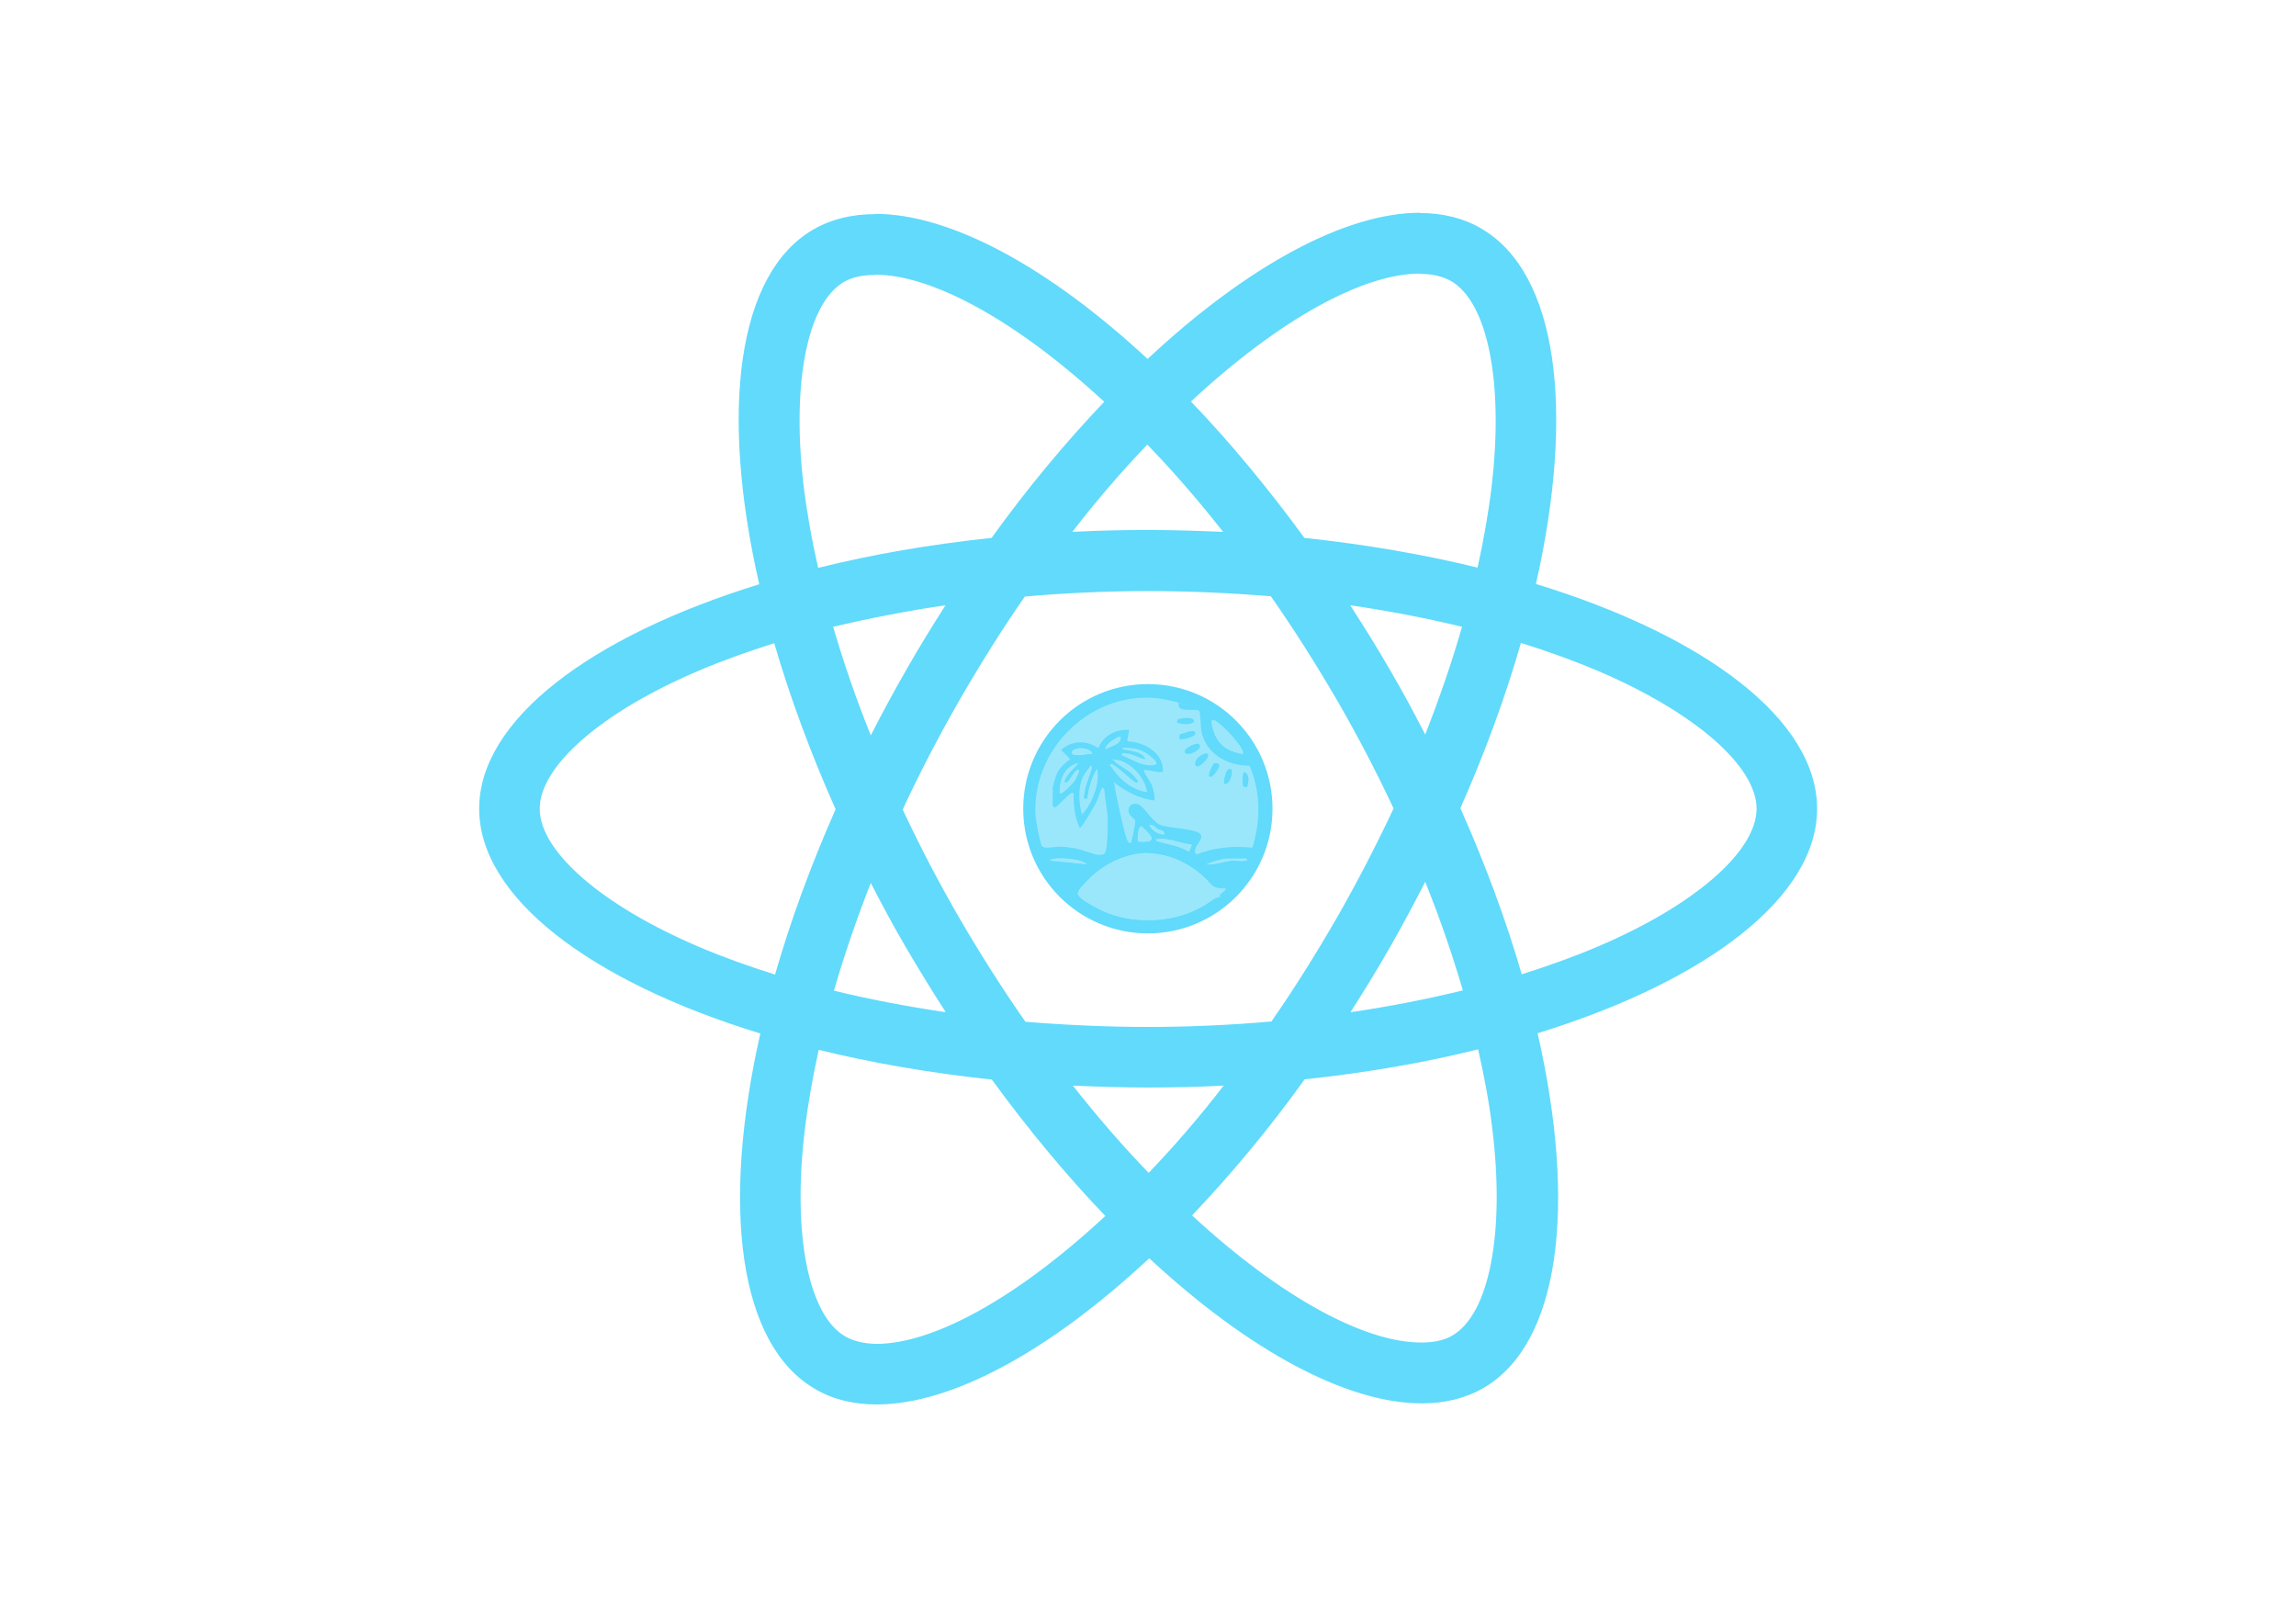
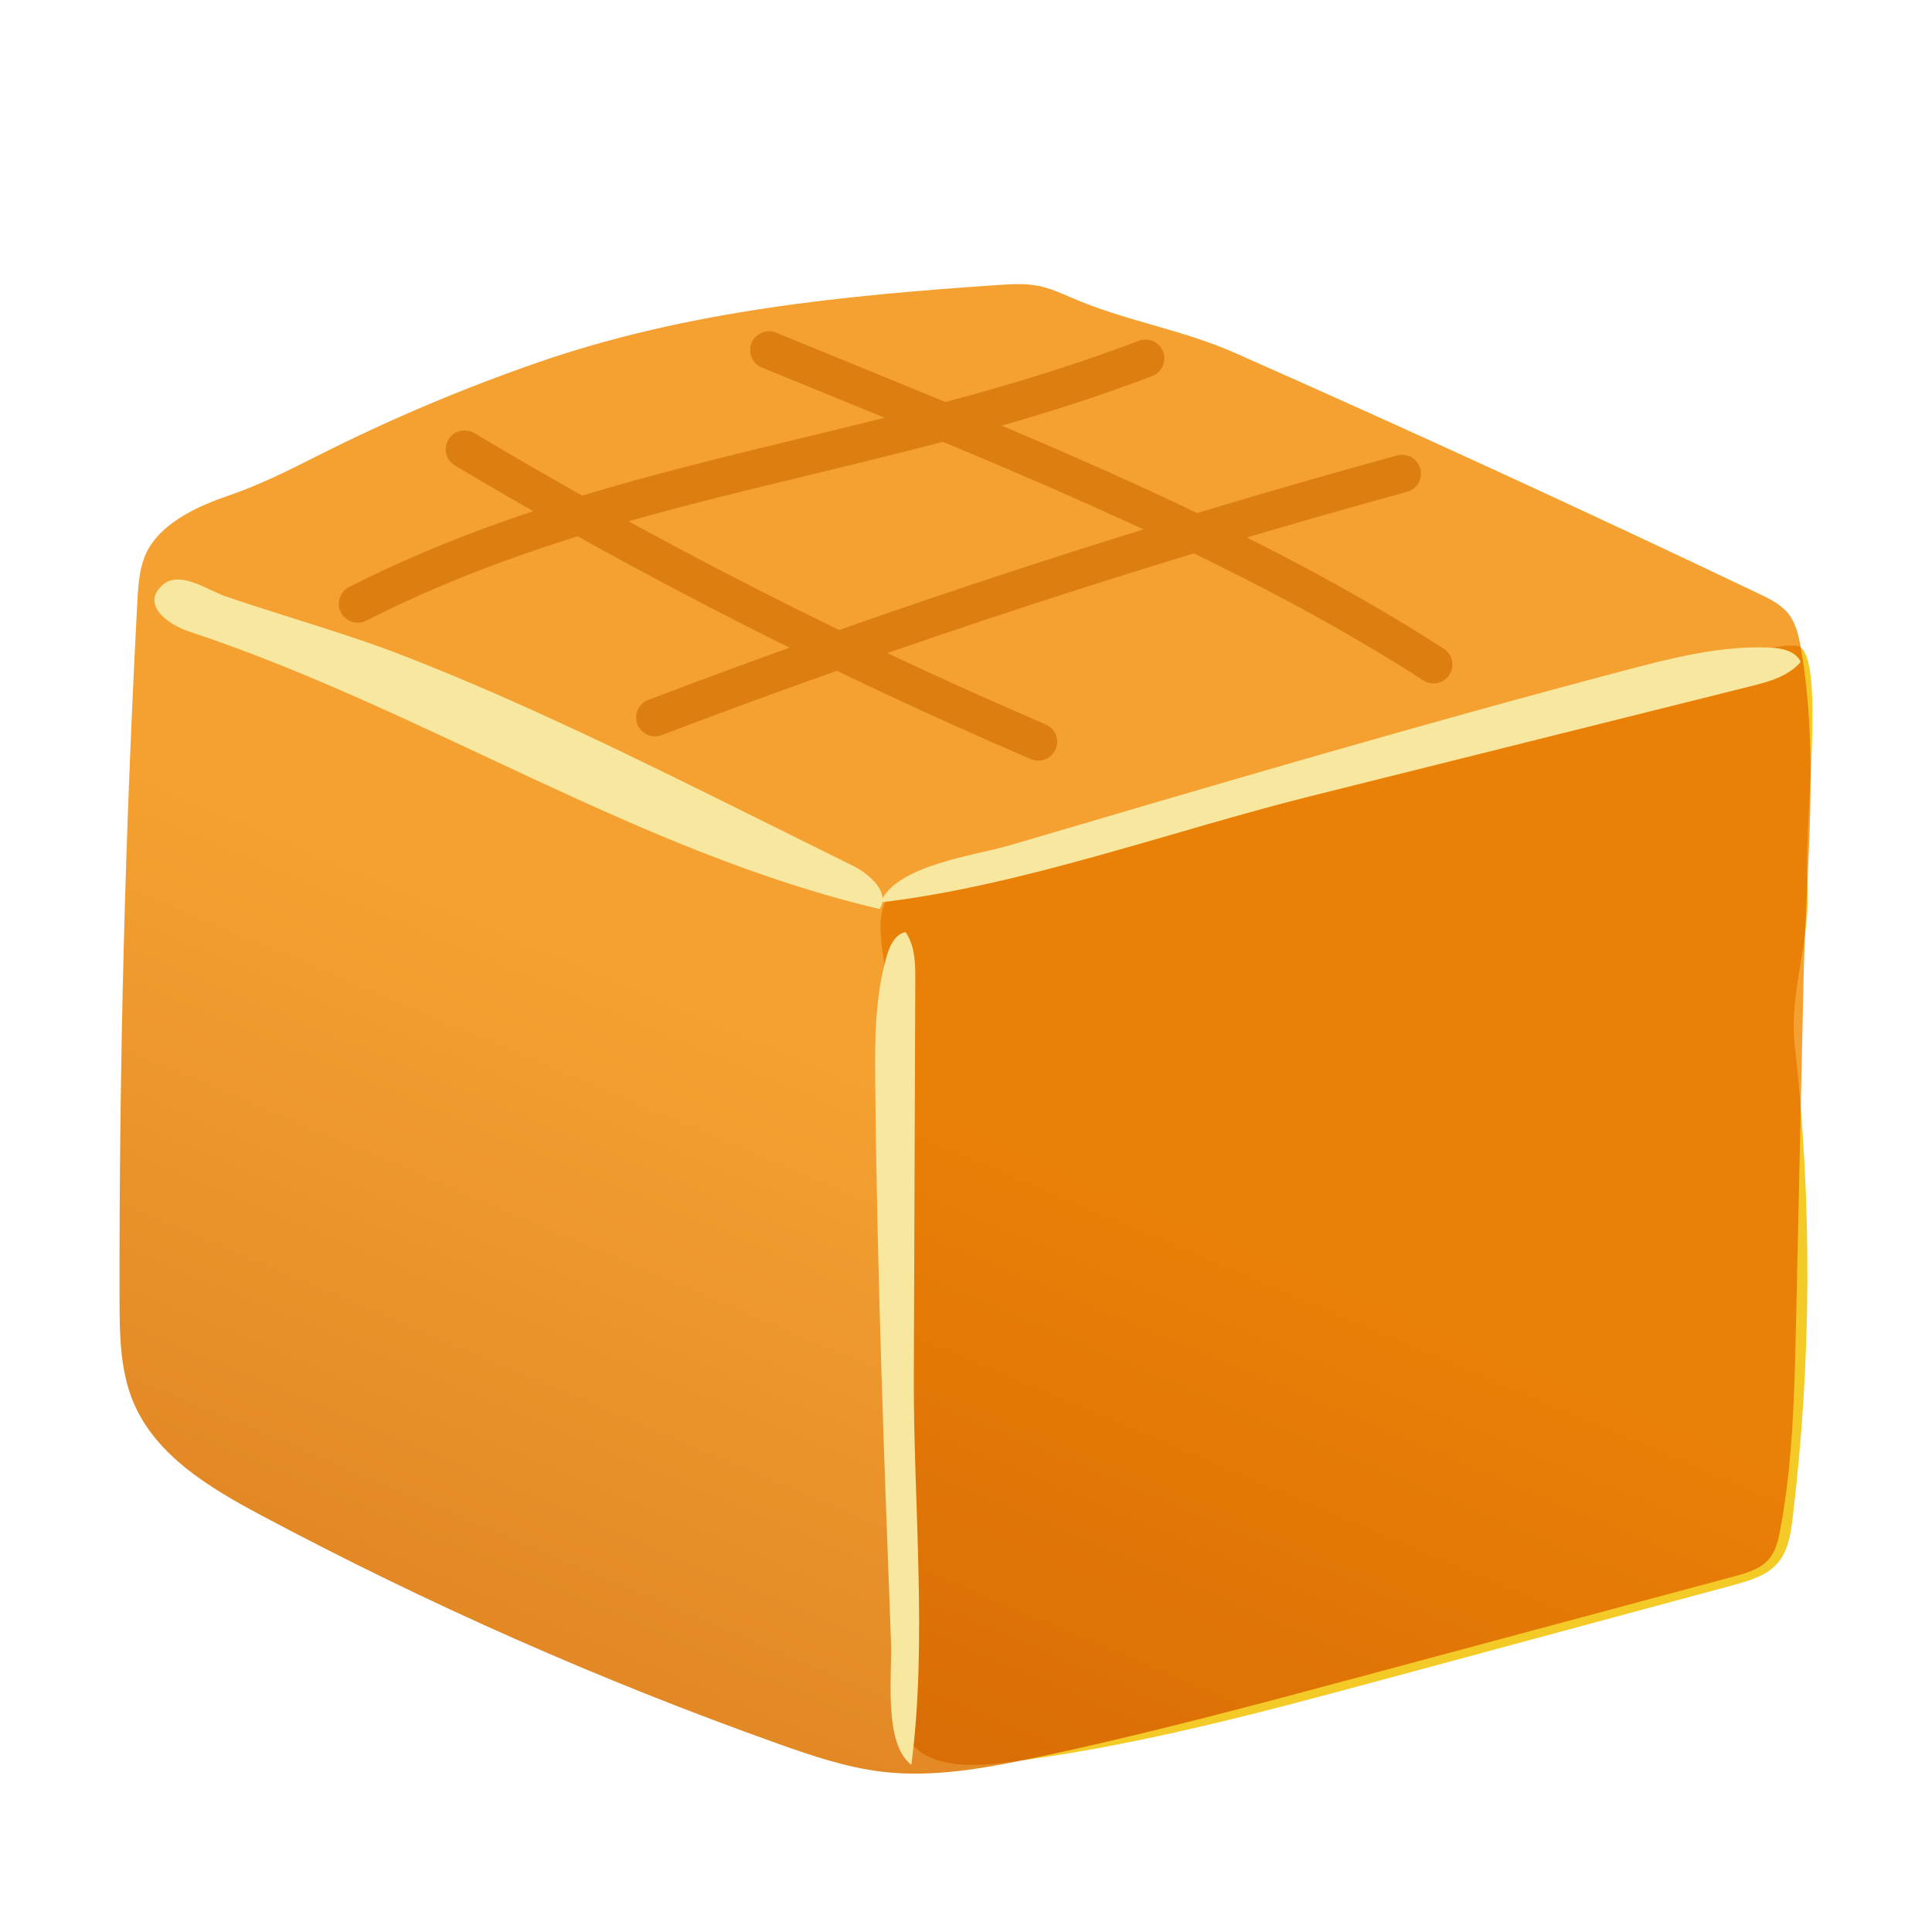
- <svg xmlns="http://www.w3.org/2000/svg" id="Layer_1" version="1.1" viewBox="0 0 841.9 595.3">
+ <svg xmlns="http://www.w3.org/2000/svg" version="1.1" viewBox="0 0 512 512">
  <defs>
    <style>
      .st0 {
-         fill: #9ae7fc;
+       isolation: isolate;
      }

      .st1 {
-         fill: #61dafb;
+       fill: #dd7f10;
+       }
+ 
+       .st2 {
+       fill: #f4ca27;
+       mix-blend-mode: multiply;
+       }
+ 
+       .st3 {
+       fill: #f8e89f;
+       }
+ 
+       .st4 {
+       fill: url(#_名称未設定グラデーション_13);
      }
    </style>
+     <linearGradient id="_名称未設定グラデーション_13" data-name="名称未設定グラデーション 13" x1="332.66" y1="94.56" x2="92.57" y2="660.29" gradientUnits="userSpaceOnUse">
+       <stop offset=".35" stop-color="#f4a131" />
+       <stop offset="1" stop-color="#ca6816" />
+     </linearGradient>
  </defs>
-   <g>
-     <path class="st1" d="M666.3,296.5c0-32.5-40.7-63.3-103.1-82.4,14.4-63.6,8-114.2-20.2-130.4-6.5-3.8-14.1-5.6-22.4-5.6v22.3c4.6,0,8.3.9,11.4,2.6,13.6,7.8,19.5,37.5,14.9,75.7-1.1,9.4-2.9,19.3-5.1,29.4-19.6-4.8-41-8.5-63.5-10.9-13.5-18.5-27.5-35.3-41.6-50,32.6-30.3,63.2-46.9,84-46.9v-22.3c-27.5,0-63.5,19.6-99.9,53.6-36.4-33.8-72.4-53.2-99.9-53.2v22.3c20.7,0,51.4,16.5,84,46.6-14,14.7-28,31.4-41.3,49.9-22.6,2.4-44,6.1-63.6,11-2.3-10-4-19.7-5.2-29-4.7-38.2,1.1-67.9,14.6-75.8,3-1.8,6.9-2.6,11.5-2.6v-22.3c-8.4,0-16,1.8-22.6,5.6-28.1,16.2-34.4,66.7-19.9,130.1-62.2,19.2-102.7,49.9-102.7,82.3s40.7,63.3,103.1,82.4c-14.4,63.6-8,114.2,20.2,130.4,6.5,3.8,14.1,5.6,22.5,5.6,27.5,0,63.5-19.6,99.9-53.6,36.4,33.8,72.4,53.2,99.9,53.2,8.4,0,16-1.8,22.6-5.6,28.1-16.2,34.4-66.7,19.9-130.1,62-19.1,102.5-49.9,102.5-82.3zm-130.2-66.7c-3.7,12.9-8.3,26.2-13.5,39.5-4.1-8-8.4-16-13.1-24-4.6-8-9.5-15.8-14.4-23.4,14.2,2.1,27.9,4.7,41,7.9zm-45.8,106.5c-7.8,13.5-15.8,26.3-24.1,38.2-14.9,1.3-30,2-45.2,2s-30.2-.7-45-1.9c-8.3-11.9-16.4-24.6-24.2-38-7.6-13.1-14.5-26.4-20.8-39.8,6.2-13.4,13.2-26.8,20.7-39.9,7.8-13.5,15.8-26.3,24.1-38.2,14.9-1.3,30-2,45.2-2s30.2.7,45,1.9c8.3,11.9,16.4,24.6,24.2,38,7.6,13.1,14.5,26.4,20.8,39.8-6.3,13.4-13.2,26.8-20.7,39.9zm32.3-13c5.4,13.4,10,26.8,13.8,39.8-13.1,3.2-26.9,5.9-41.2,8,4.9-7.7,9.8-15.6,14.4-23.7,4.6-8,8.9-16.1,13-24.1zm-101.4,106.7c-9.3-9.6-18.6-20.3-27.8-32,9,.4,18.2.7,27.5.7s18.7-.2,27.8-.7c-9,11.7-18.3,22.4-27.5,32zm-74.4-58.9c-14.2-2.1-27.9-4.7-41-7.9,3.7-12.9,8.3-26.2,13.5-39.5,4.1,8,8.4,16,13.1,24s9.5,15.8,14.4,23.4zm73.9-208.1c9.3,9.6,18.6,20.3,27.8,32-9-.4-18.2-.7-27.5-.7s-18.7.2-27.8.7c9-11.7,18.3-22.4,27.5-32zm-74,58.9c-4.9,7.7-9.8,15.6-14.4,23.7-4.6,8-8.9,16-13,24-5.4-13.4-10-26.8-13.8-39.8,13.1-3.1,26.9-5.8,41.2-7.9zm-90.5,125.2c-35.4-15.1-58.3-34.9-58.3-50.6s22.9-35.6,58.3-50.6c8.6-3.7,18-7,27.7-10.1,5.7,19.6,13.2,40,22.5,60.9-9.2,20.8-16.6,41.1-22.2,60.6-9.9-3.1-19.3-6.5-28-10.2zm53.8,142.9c-13.6-7.8-19.5-37.5-14.9-75.7,1.1-9.4,2.9-19.3,5.1-29.4,19.6,4.8,41,8.5,63.5,10.9,13.5,18.5,27.5,35.3,41.6,50-32.6,30.3-63.2,46.9-84,46.9-4.5-.1-8.3-1-11.3-2.7zm237.2-76.2c4.7,38.2-1.1,67.9-14.6,75.8-3,1.8-6.9,2.6-11.5,2.6-20.7,0-51.4-16.5-84-46.6,14-14.7,28-31.4,41.3-49.9,22.6-2.4,44-6.1,63.6-11,2.3,10.1,4.1,19.8,5.2,29.1zm38.5-66.7c-8.6,3.7-18,7-27.7,10.1-5.7-19.6-13.2-40-22.5-60.9,9.2-20.8,16.6-41.1,22.2-60.6,9.9,3.1,19.3,6.5,28.1,10.2,35.4,15.1,58.3,34.9,58.3,50.6,0,15.7-23,35.6-58.4,50.6zm-264.9-268.7z" />
-     <circle class="st1" cx="420.9" cy="296.5" r="45.7" />
-     <path class="st1" d="M520.5,78.1" />
+   <g class="st0">
+     <g id="_レイヤー_1" data-name="レイヤー_1">
+       <path class="st4" d="M475.97,350.64c.67-30.52,1.33-61.03,2-91.55.63-28.65,4.27-59.17-.76-87.54-.56-3.18-1.31-6.47-3.33-8.98-1.95-2.42-4.85-3.84-7.66-5.18-45.97-21.93-92.26-43.21-138.85-63.82-14.54-6.43-29.12-8.43-43.69-14.8-2.76-1.21-5.55-2.42-8.5-3.01-3.42-.68-6.95-.48-10.42-.25-41.56,2.81-82.72,6.87-122.07,20.49-19.93,6.9-39.41,15.13-58.24,24.64-8.03,4.05-15.44,7.81-23.85,10.68-7.48,2.56-16.8,6.65-21.07,13.79-2.53,4.23-2.87,9.37-3.13,14.3-3.27,61.67-4.84,123.43-4.72,185.18.02,9.16.13,18.6,3.68,27.04,5.97,14.19,20.31,22.72,33.89,29.96,44.05,23.48,89.82,43.72,136.84,60.48,9.11,3.25,18.36,6.39,27.97,7.49,13.36,1.53,26.83-.93,39.99-3.7,29.47-6.21,58.57-14.02,87.66-21.83,32.63-8.76,65.27-17.52,97.9-26.28,3.34-.9,6.9-1.92,9.15-4.55,1.87-2.18,2.53-5.13,3.05-7.96,3.34-17.97,3.75-36.34,4.15-54.62Z" />
+       <path class="st2" d="M238.61,448.3c-.13,4.51-.18,9.34,2.5,13.12,4.81,6.8,15.51,6.84,24.28,5.79,34.46-4.12,67.96-13.15,101.3-22.14,30.8-8.31,61.6-16.62,92.4-24.93,4.22-1.14,8.67-2.41,11.58-5.43,3.13-3.24,3.83-7.82,4.36-12.12,5.06-41.69,5.26-83.86.6-125.59-1.57-14.06,4.29-28.14,3.35-42.25-1.07-15.98,4.69-57.92-1.76-63.21s-127.4,35.83-187.5,50.65c-15.5,3.82-31.11,7.46-46.47,11.7-6.24,1.72-7.75,1.46-9.33,6.98-1.79,6.23,1.15,16.41,1.55,22.9,1.81,28.91,3,57.85,3.57,86.8.64,32.57.5,65.15-.42,97.71Z" />
+       <path class="st1" d="M173.58,195.14c-2.02,0-3.92-1.23-4.67-3.22-.98-2.58.31-5.47,2.9-6.45,64.93-24.69,131.69-46.48,198.44-64.77,2.67-.73,5.41.84,6.14,3.5.73,2.66-.84,5.41-3.5,6.14-66.44,18.2-132.9,39.89-197.52,64.47-.58.22-1.19.33-1.78.33Z" />
+       <path class="st1" d="M275.16,201.58c-.66,0-1.33-.13-1.97-.41-52.36-22.44-103.71-48.62-152.63-77.8-2.37-1.41-3.15-4.48-1.73-6.86,1.41-2.37,4.48-3.15,6.86-1.73,48.54,28.96,99.5,54.93,151.45,77.2,2.54,1.09,3.71,4.03,2.63,6.57-.81,1.9-2.66,3.03-4.6,3.03Z" />
+       <path class="st1" d="M379.9,181.11c-.93,0-1.86-.26-2.7-.8-48.18-31.01-105.52-54.41-160.96-77.04-4.79-1.95-9.57-3.91-14.34-5.86-2.56-1.05-3.78-3.97-2.73-6.52,1.05-2.56,3.97-3.78,6.52-2.73,4.77,1.95,9.55,3.9,14.33,5.86,55.87,22.8,113.63,46.37,162.59,77.89,2.32,1.49,2.99,4.59,1.5,6.91-.96,1.48-2.57,2.29-4.21,2.29Z" />
+       <path class="st1" d="M94.79,165.01c-1.82,0-3.58-1-4.46-2.73-1.25-2.46-.27-5.47,2.19-6.72,39.25-19.95,80.24-29.87,119.89-39.46,29.31-7.09,59.62-14.43,89.37-25.79,2.58-.99,5.47.31,6.46,2.89.99,2.58-.31,5.47-2.89,6.46-30.34,11.59-60.97,19-90.59,26.17-40.89,9.89-79.51,19.24-117.71,38.66-.73.37-1.5.54-2.26.54Z" />
+       <path class="st3" d="M49.95,167.3c62.53,20.71,119.03,58.55,183.14,73.59,2.9-4.22-2.48-9.17-7.05-11.44-8.55-4.24-17.09-8.48-25.64-12.72-30.42-15.09-60.89-30.2-92.51-42.59-15.83-6.2-32.07-10.62-48.12-16.1-4.59-1.57-12.24-7.13-16.81-2.91-5.79,5.35,2.03,10.53,6.98,12.17Z" />
+       <path class="st3" d="M267.55,224.03c54.25-15.99,108.5-31.98,163.16-46.4,12.53-3.31,25.3-6.55,38.23-6.02,3.18.13,6.89.86,8.27,3.79-3.28,3.85-8.44,5.26-13.29,6.47-38.88,9.71-77.76,19.43-116.64,29.14-37.08,9.26-76.14,23.66-113.95,28.14,4.14-9.9,25.08-12.42,34.22-15.12Z" />
+       <path class="st3" d="M236.14,435.45c-1.86-49.47-3.73-98.94-4.19-148.44-.11-11.35-.11-22.88,3.08-33.76.79-2.67,2.18-5.68,4.94-6.24,2.53,3.59,2.61,8.28,2.59,12.65-.13,35.09-.26,70.18-.39,105.27-.12,33.47,3.64,69.69-.65,102.77-7.42-5.6-5.08-23.93-5.39-32.26Z" />
+     </g>
  </g>
-   <circle class="st0" cx="420.8" cy="296.6" r="43" />
-   <path class="st1" d="M466.1,296.6c0,25-20.2,45.2-45.2,45.2s-45.2-20.2-45.2-45.2,20.2-45.2,45.2-45.2,45.2,20.2,45.2,45.2ZM386,295.6v-6.3c0-1.1,1.2-5.1,1.8-6.2,1-1.9,2.9-3.5,4.6-4.7l-3.4-3.4c4-3.6,9.4-3.7,13.7-.7,1.9-4.7,6.6-7.1,11.6-6.7l-.8,4.2c5.9.2,13.1,4.1,13.1,10.8s0,.5-.7.7c-1.7.3-3.4-.4-5-.6s-1.2-.4-1.2.3,2.5,4.1,3,5.5,1,3.5.8,5.3c-5.6-.8-10.5-3.2-14.8-6.7.3,2.6,4.1,21.7,5.3,21.9s.8-.6,1-1.1,1.3-6.3,1.3-6.7c0-1-1.7-1.8-2.2-2.8-1.2-2.7,1.3-4.7,3.7-3.3s5.2,6.2,7.5,7.3,13,1.4,14.8,3.3-2.9,4.6-1.5,7.6c6.7-2.6,13.5-3.3,20.6-2.5,3.1-9.7,3.1-20.3-.9-29.8-7.3,0-14.7-3.6-17.2-10.8-2.5-7.2-.7-8.6-1.3-9.3-.8-1-6.3.6-7.4-1.5s.3-1.1-.2-1.4-1.9-.6-2.6-.8c-26-6.4-51.3,15.7-49.7,42.1,0,1.6,1.6,10.3,2.4,11.1s4.8,0,6.3,0,3.7.3,5,.5c2.9.4,7.2,2.4,9.4,2.5s2.4-.8,2.7-2.4c.4-2.6.5-7.4.5-10.1s-1-7.8-1.3-11.6c-.9-.2-.7,0-.9.5-.7,1.3-1.1,3.2-1.9,4.8s-5.2,8.7-5.7,9-.7-.5-.8-.8c-1.6-3.5-2-7.9-1.9-11.8-.9-1-5.4,4.9-6.7,5.3l-.8-.4v-.3h-.2ZM455.6,276.4c1.1-1.2-6-8.9-7.2-10-3-2.7-5.4-4.5-3.5,1.4s5.7,7.8,10.6,8.5h.1ZM410.9,270.1c-.4-.5-6.1,2.9-5.5,4.6,1.9-1.3,5.9-1.7,5.5-4.6ZM400.4,276.4c-.3-2.4-6.3-2.7-7.2-1s1.6,1.4,1.9,1.4c1.8.3,3.5-.6,5.2-.4h.1ZM411.3,276.8c3.8,1.3,6.6,3.6,10.9,3.7s0-3-1.2-3.9c-2.2-1.7-5.1-2.4-7.8-2.4s-1.6-.3-1.4.4c2.8.6,7.3.7,8.4,3.8-2.3-.3-3.9-1.6-6.2-2s-2.5-.5-2.6.3h0ZM420.6,290.3c-.8-5.1-5.7-10.8-10.9-11.6s-1.3-.4-.8.5,4.7,3.2,5.7,4,4.5,4.2,2.1,3.8-8.4-7.8-9.4-6.7c.2.9,1.1,1.9,1.7,2.7,3,3.8,6.9,6.8,11.8,7.4h-.2ZM395.3,279.8c-5,1.1-6.9,6.3-6.7,11,.7.8,5-3.8,5.4-4.5s2.7-4.6,1.1-4-2.9,4.4-4.2,4.6.2-2.1.4-2.5c1.1-1.6,2.9-3.1,4-4.6h0ZM400.4,281.5c-.4-.5-2,1.3-2.3,1.7-2.9,3.9-2.6,10.2-1.5,14.8.8.2.8-.3,1.2-.7,3-3.8,5.5-10.5,4.5-15.4-2.1,3.1-3.1,7.3-3.6,11h-1.3c0-4,1.9-7.7,3-11.4h0ZM426.9,305.9c0-1.7-1.7-1.4-2.5-1.9s-1.3-1.9-3-1.4c1.3,2.1,3,3.2,5.5,3.4h0ZM417.2,308.5c7.6.7,5.5-1.9,1.4-5.5-1.3-.3-1.5,4.5-1.4,5.5ZM437,309.7c-3.5-.3-7.8-2-11.2-2.1s-1.3,0-1.9.7c4,1.3,8.4,1.7,12.1,4l1-2.5h0ZM420.5,312.8c-7.3,0-15.1,3.7-20.4,8.8s-4.8,5.3-4.8,6.2c0,1.8,8.6,6.2,10.5,6.8,12.1,4.8,27.5,3.5,38.2-4.2s3.1-2.7,0-6.2c-5.7-6.6-14.7-11.4-23.4-11.3h-.1ZM398.7,316.9c-1.4-1.4-5-1.9-7-2.1s-5.3-.3-6.9.6l13.9,1.4h0ZM456.9,314.8h-7.4c-.9,0-4.9,1.1-6,1.6s-.8.6,0,.5c2.4,0,5.1-1,7.6-1.3s3.5.2,5.1,0,1.3-.3.6-.8h0Z" />
-   <path class="st0" d="M386,295.6l.8.4c1.3-.3,5.8-6.2,6.7-5.3,0,3.9.3,8.3,1.9,11.8s0,1.2.8.8,5.1-7.8,5.7-9,1.3-3.5,1.9-4.8,0-.7.9-.5c.3,3.8,1.2,7.8,1.3,11.6s0,7.5-.5,10.1-1.1,2.4-2.7,2.4-6.5-2.1-9.4-2.5-3.7-.5-5-.5-5.4,1.1-6.3,0-2.2-9.5-2.4-11.1c-1.5-26.4,23.7-48.5,49.7-42.1s2.2.4,2.6.8,0,1,.2,1.4c1.1,2,6.5.5,7.4,1.5s.4,6.9,1.3,9.3c2.5,7.2,10,10.9,17.2,10.8,4,9.4,4,20.1.9,29.8-7.2-.7-13.9,0-20.6,2.5-1.3-3.1,4.1-5.1,1.5-7.6s-11.8-1.9-14.8-3.3-5.4-6.1-7.5-7.3-4.9.6-3.7,3.3,2.1,1.8,2.2,2.8-1,6.2-1.3,6.7-.3,1.3-1,1.1c-1.1-.3-5-19.3-5.3-21.9,4.3,3.5,9.2,5.9,14.8,6.7.2-1.9-.3-3.5-.8-5.3s-3-5.1-3-5.5c0-.8.9-.3,1.2-.3,1.6,0,3.3.8,5,.6s.7.3.7-.7c0-6.6-7.2-10.6-13.1-10.8l.8-4.2c-5.1-.3-9.6,2-11.6,6.7-4.3-3-9.8-3-13.7.7l3.4,3.4c-1.8,1.3-3.5,2.8-4.6,4.7s-1.8,5.1-1.8,6.2v6.6h.2ZM431.6,265c7.8,2.1,8.7-3.5.2-1.3l-.2,1.3ZM432.4,270.9c.3.6,6.4-.4,5.8-2.3s-4.6.6-5.7.6l-.2,1.7h.1ZM434.5,276c.8,1.2,5.7-1.8,5.5-2.7-.4-1.9-6.6,1.2-5.5,2.7ZM442.9,276.4c-.9-.9-5,2.8-4.6,4,.6,2.4,5.7-3,4.6-4ZM445.1,279.9c-.3.2-3.1,4.6-1.5,5s3.5-3.4,3.5-4-1.3-1.3-2-.9h0ZM448.9,287.4c2.1.8,3.8-5.1,2.3-5.5-1.9-.6-2.6,5.1-2.3,5.5ZM457.3,288.6c.5-1.7,1.1-4.7-1-5.5-1,.3-.6,3.9-.6,4.8l.3.5,1.3.2h0Z" />
-   <path class="st0" d="M455.6,276.4c-5-.8-9.1-3.6-10.6-8.5s.5-4,3.5-1.4,8.3,8.7,7.2,10h-.1Z" />
-   <path class="st0" d="M420.6,290.3c-4.9-.6-8.9-3.6-11.8-7.4s-1.5-1.8-1.7-2.7c1-1,8.5,6.6,9.4,6.7,2.4.4-1.8-3.5-2.1-3.8-1-.8-5.4-3.5-5.7-4-.4-.8.5-.5.8-.5,5.2.8,10.1,6.6,10.9,11.6h.2Z" />
-   <path class="st0" d="M400.4,281.5c-1.1,3.7-3,7.3-3,11.4h1.3c.5-3.7,1.5-7.8,3.6-11,1,4.8-1.5,11.6-4.5,15.4s-.4.8-1.2.7c-1.1-4.5-1.3-10.8,1.5-14.8s1.9-2.2,2.3-1.7h0Z" />
-   <path class="st0" d="M411.3,276.8c0-.8,2.1-.4,2.6-.3,2.4.4,4,1.7,6.2,2-1.2-3.1-5.7-3.2-8.4-3.8,0-.8.9-.4,1.4-.4,2.8,0,5.6.7,7.8,2.4,2.2,1.7,4,4,1.2,3.9-4.3,0-7.1-2.4-10.9-3.7h0Z" />
-   <path class="st0" d="M395.3,279.8c-1.1,1.6-3,3-4,4.6s-1.9,2.8-.4,2.5,2.8-4,4.2-4.6-.9,3.6-1.1,4c-.4.7-4.7,5.2-5.4,4.5-.2-4.6,1.8-9.9,6.7-11h0Z" />
-   <path class="st0" d="M437,309.7l-1,2.5c-3.6-2.3-8-2.8-12.1-4,.5-.7,1.1-.7,1.9-.7,3.4,0,7.8,1.8,11.2,2.1h0Z" />
-   <path class="st0" d="M417.2,308.5c0-1,0-5.8,1.4-5.5,4,3.5,6.1,6.2-1.4,5.5Z" />
-   <path class="st0" d="M400.4,276.4c-1.8-.3-3.5.7-5.2.4s-2.3-.8-1.9-1.4c.8-1.6,6.9-1.4,7.2,1h-.1Z" />
-   <path class="st0" d="M410.9,270.1c.4,3-3.6,3.3-5.5,4.6-.6-1.8,5-5.1,5.5-4.6Z" />
-   <path class="st0" d="M426.9,305.9c-2.5-.2-4.1-1.3-5.5-3.4,1.7-.4,2,.8,3,1.4s2.6.3,2.5,1.9h0Z" />
-   <path class="st1" d="M432.4,270.9l.2-1.7c1.1,0,5.1-2.2,5.7-.6s-5.5,2.9-5.8,2.3h-.1Z" />
-   <path class="st1" d="M431.6,265l.2-1.3c8.4-2.1,7.7,3.4-.2,1.3Z" />
-   <path class="st1" d="M434.5,276c-1.1-1.5,5.1-4.6,5.5-2.7s-4.6,4-5.5,2.7Z" />
-   <path class="st1" d="M442.9,276.4c1.1,1.1-4,6.4-4.6,4s3.7-4.9,4.6-4Z" />
-   <path class="st1" d="M445.1,279.9c.7-.4,2.1,0,2,.9s-2.4,4.4-3.5,4,1.3-4.8,1.5-5h0Z" />
-   <path class="st1" d="M448.9,287.4c-.3-.3.4-6.1,2.3-5.5,1.4.4-.2,6.2-2.3,5.5Z" />
-   <path class="st1" d="M457.3,288.6l-1.3-.2-.3-.5c0-.9-.4-4.6.6-4.8,2.1.8,1.5,3.8,1,5.5h0Z" />
-   <path class="st0" d="M420.5,312.8c8.9,0,17.9,4.7,23.4,11.3,5.6,6.6,3.8,3.5,0,6.2-10.7,7.7-26.1,9-38.2,4.2-1.9-.8-10.5-5.1-10.5-6.8s4-5.3,4.8-6.2c5.3-5,13.1-8.6,20.4-8.8h.1Z" />
-   <path class="st0" d="M398.7,316.9l-13.9-1.4c1.7-1,5-.8,6.9-.6s5.6.7,7,2.1h0Z" />
-   <path class="st0" d="M456.9,314.8c.7.5,0,.8-.6.8-1.6.2-3.5-.2-5.1,0-2.4.3-5.2,1.2-7.6,1.3s-1.1,0,0-.5,5.1-1.6,6-1.6h7.4,0Z" />
</svg>
